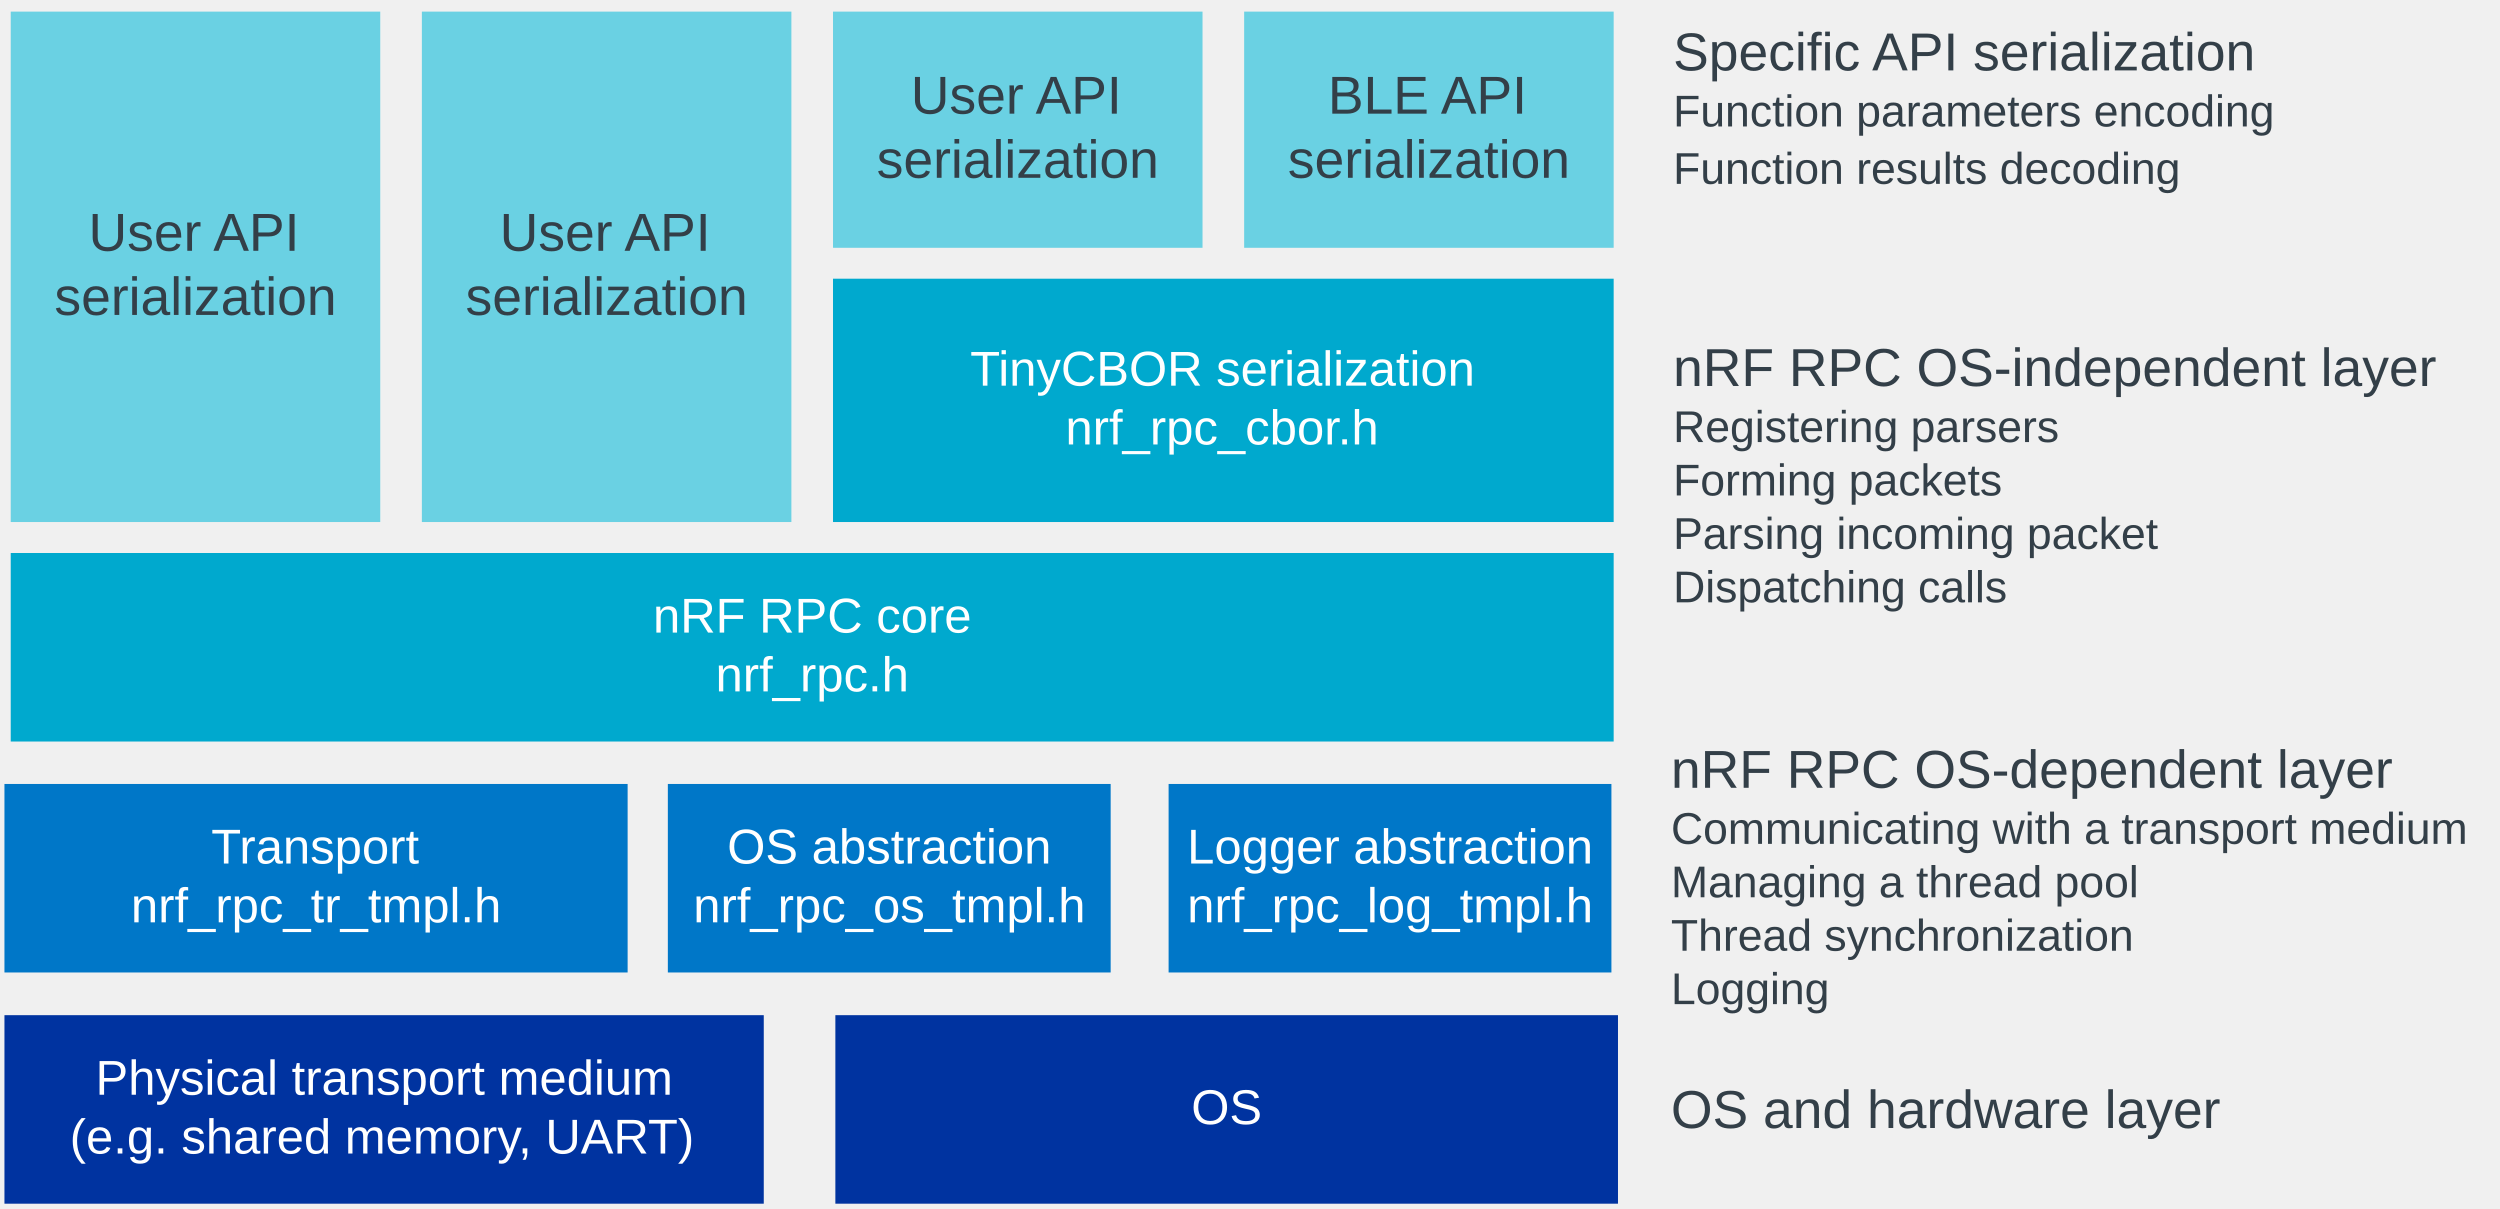
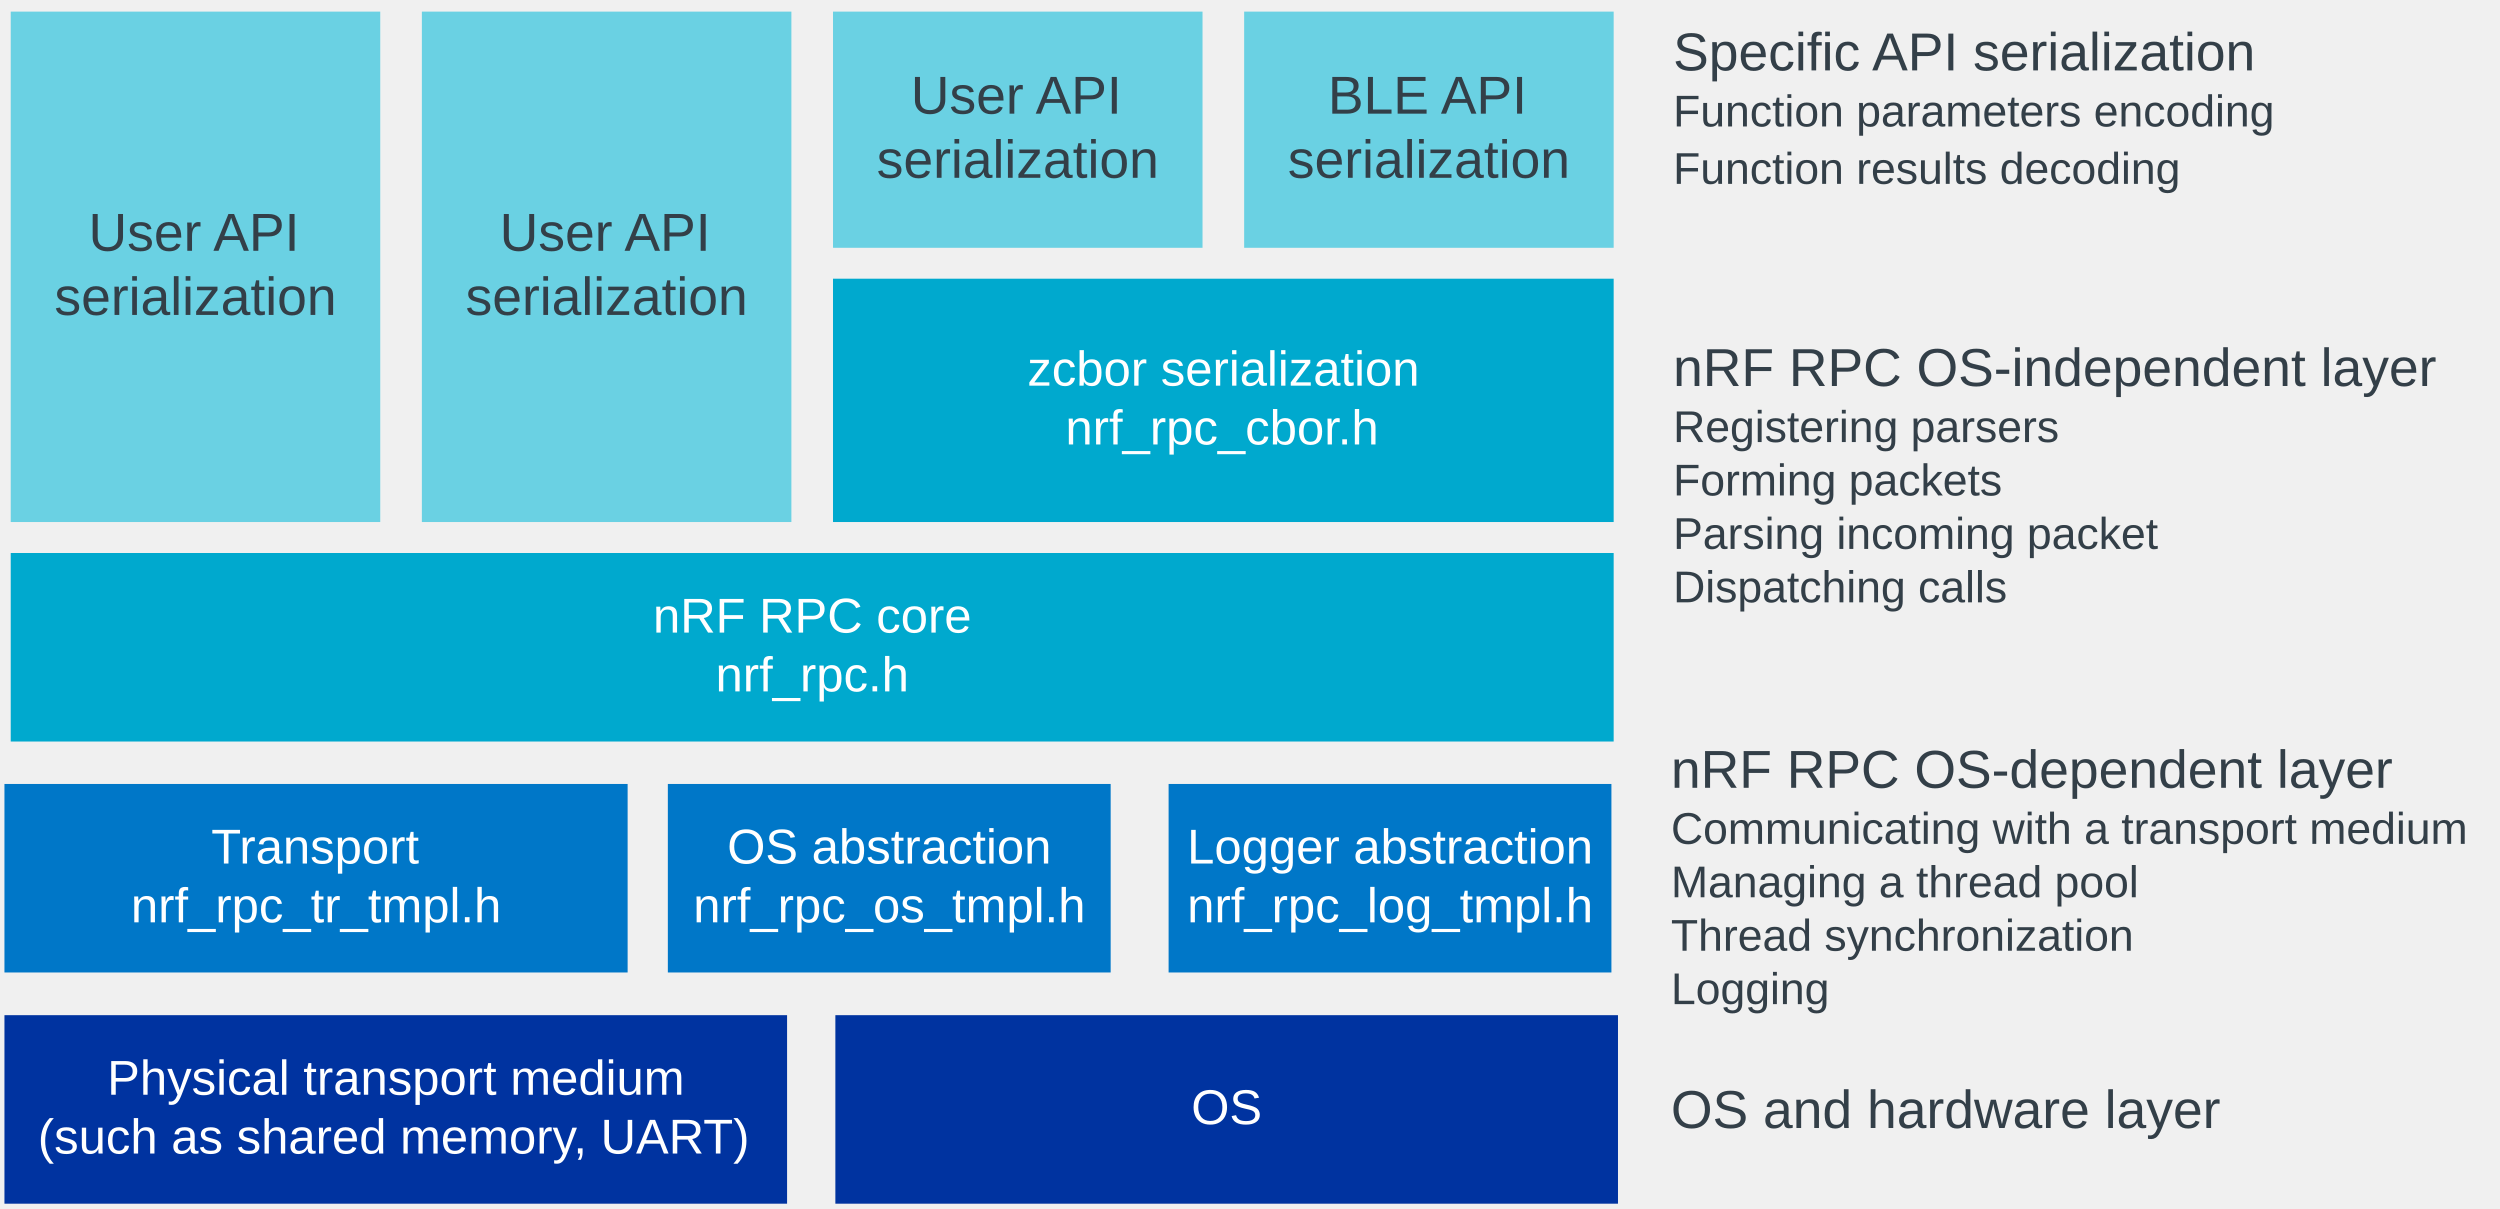
<svg xmlns="http://www.w3.org/2000/svg" width="7.797in" height="3.768in" viewBox="0 0 561.387 271.291" xml:space="preserve" color-interpolation-filters="sRGB" class="st10">
  <style type="text/css">
	
		.st1 {fill:#00a9ce;stroke:none;stroke-width:1}
		.st2 {fill:#ffffff;font-family:Arial;font-size:0.917em}
		.st3 {font-size:1em}
		.st4 {fill:none;stroke:none;stroke-width:1}
		.st5 {fill:#333f48;font-family:Arial;font-size:1em}
		.st6 {font-size:0.833em}
		.st7 {fill:#0033a0;stroke:none;stroke-width:1}
		.st8 {fill:#0077c8;stroke:none;stroke-width:1}
		.st9 {fill:#6ad1e3;stroke:none;stroke-width:1}
		.st10 {fill:none;fill-rule:evenodd;font-size:12px;overflow:visible;stroke-linecap:square;stroke-miterlimit:3}
	
	</style>
  <g>
-     <g id="shape168-1" transform="translate(2.40908,-104.782)">
-       <rect x="0" y="228.959" width="359.947" height="42.332" class="st1" />
-       <text x="144.22" y="246.83" class="st2">nRF RPC core <tspan x="158.27" dy="1.2em" class="st3">nrf_rpc.h</tspan>
-       </text>
-     </g>
-     <g id="shape174-5" transform="translate(187.056,-154.071)">
-       <rect x="0" y="216.651" width="175.3" height="54.64" class="st1" />
-       <text x="30.8" y="240.67" class="st2">TinyCBOR serialization <tspan x="52.19" dy="1.2em" class="st3">nrf_rpc_cbor.h</tspan>
-       </text>
-     </g>
-     <g id="shape175-9" transform="translate(371.703,-127.72)">
-       <rect x="0" y="199.587" width="188.684" height="71.705" class="st4" />
-       <text x="4" y="214.39" class="st5">nRF RPC OS-independent layer <tspan x="4" dy="1.26em" class="st6">Registering parsers </tspan>
-         <tspan x="4" dy="1.2em" class="st6">Forming packets </tspan>
-         <tspan x="4" dy="1.2em" class="st6">Parsing incoming packet </tspan>
-         <tspan x="4" dy="1.2em" class="st6">Dispatching calls</tspan>
-       </text>
-     </g>
-     <g id="shape179-16" transform="translate(1,-1)">
-       <rect x="0" y="228.959" width="170.506" height="42.332" class="st7" />
-       <text x="20.45" y="246.83" class="st2">Physical transport medium <tspan x="14.65" dy="1.2em" class="st3">(e.g. shared memory, UART)</tspan>
-       </text>
-     </g>
-     <g id="shape180-20" transform="translate(187.585,-1)">
-       <rect x="0" y="228.959" width="175.741" height="42.332" class="st7" />
-       <text x="79.92" y="253.43" class="st2">OS</text>
-     </g>
-     <g id="shape182-23" transform="translate(371.222,-11.536)">
-       <rect x="0" y="250.032" width="189.158" height="21.26" class="st4" />
-       <text x="4" y="264.83" class="st5">OS and hardware layer</text>
-     </g>
-     <g id="shape176-26" transform="translate(1,-52.9201)">
-       <rect x="0" y="228.959" width="139.935" height="42.332" class="st8" />
-       <text x="46.43" y="246.83" class="st2">Transport <tspan x="28.39" dy="1.2em" class="st3">nrf_rpc_tr_tmpl.h</tspan>
-       </text>
-     </g>
-     <g id="shape177-30" transform="translate(149.968,-52.9201)">
-       <rect x="0" y="228.959" width="99.436" height="42.332" class="st8" />
-       <text x="13.34" y="246.83" class="st2">OS abstraction <tspan x="5.7" dy="1.2em" class="st3">nrf_rpc_os_tmpl.h</tspan>
-       </text>
-     </g>
-     <g id="shape178-34" transform="translate(262.416,-52.9201)">
-       <rect x="0" y="228.959" width="99.436" height="42.332" class="st8" />
-       <text x="4.16" y="246.83" class="st2">Logger abstraction <tspan x="4.17" dy="1.2em" class="st3">nrf_rpc_log_tmpl.h</tspan>
-       </text>
-     </g>
-     <g id="shape181-38" transform="translate(371.222,-37.4877)">
-       <rect x="0" y="199.587" width="189.158" height="71.705" class="st4" />
-       <text x="4" y="214.39" class="st5">nRF RPC OS-dependent layer <tspan x="4" dy="1.26em" class="st6">Communicating with a transport medium </tspan>
-         <tspan x="4" dy="1.2em" class="st6">Managing a thread pool </tspan>
-         <tspan x="4" dy="1.2em" class="st6">Thread synchronization </tspan>
-         <tspan x="4" dy="1.2em" class="st6">Logging</tspan>
-       </text>
-     </g>
-     <g id="shape169-45" transform="translate(2.40908,-154.071)">
-       <rect x="0" y="156.676" width="82.977" height="114.615" class="st9" />
-       <text x="17.48" y="210.38" class="st5">User API <tspan x="9.81" dy="1.2em" class="st3">serialization</tspan>
-       </text>
-     </g>
-     <g id="shape170-49" transform="translate(94.7326,-154.071)">
-       <rect x="0" y="156.676" width="82.977" height="114.615" class="st9" />
-       <text x="17.48" y="210.38" class="st5">User API <tspan x="9.81" dy="1.2em" class="st3">serialization</tspan>
-       </text>
-     </g>
-     <g id="shape171-53" transform="translate(187.056,-215.651)">
-       <rect x="0" y="218.256" width="82.977" height="53.035" class="st9" />
-       <text x="17.48" y="241.17" class="st5">User API <tspan x="9.81" dy="1.2em" class="st3">serialization</tspan>
-       </text>
-     </g>
-     <g id="shape172-57" transform="translate(279.38,-215.651)">
-       <rect x="0" y="218.256" width="82.977" height="53.035" class="st9" />
-       <text x="18.81" y="241.17" class="st5">BLE API <tspan x="9.81" dy="1.2em" class="st3">serialization</tspan>
-       </text>
-     </g>
-     <g id="shape173-61" transform="translate(371.703,-215.651)">
-       <rect x="0" y="216.651" width="170.079" height="54.64" class="st4" />
-       <text x="4" y="231.45" class="st5">Specific API serialization <tspan x="4" dy="1.26em" class="st6">Function parameters encoding </tspan>
-         <tspan x="4" dy="1.29em" class="st6">Function results decoding</tspan>
-       </text>
+     <g id="group183-1" transform="translate(1,-1)">
+       <g id="shape168-2" transform="translate(1.40908,-103.782)">
+         <rect x="0" y="228.959" width="359.947" height="42.332" class="st1" />
+         <text x="144.22" y="246.83" class="st2">nRF RPC core <tspan x="158.27" dy="1.2em" class="st3">nrf_rpc.h</tspan>
+         </text>
+       </g>
+       <g id="shape174-6" transform="translate(186.056,-153.071)">
+         <rect x="0" y="216.651" width="175.3" height="54.64" class="st1" />
+         <text x="43.63" y="240.67" class="st2">zcbor serialization <tspan x="52.19" dy="1.2em" class="st3">nrf_rpc_cbor.h</tspan>
+         </text>
+       </g>
+       <g id="shape175-10" transform="translate(370.703,-126.72)">
+         <rect x="0" y="199.587" width="188.684" height="71.705" class="st4" />
+         <text x="4" y="214.39" class="st5">nRF RPC OS-independent layer <tspan x="4" dy="1.26em" class="st6">Registering parsers </tspan>
+           <tspan x="4" dy="1.2em" class="st6">Forming packets </tspan>
+           <tspan x="4" dy="1.2em" class="st6">Parsing incoming packet </tspan>
+           <tspan x="4" dy="1.2em" class="st6">Dispatching calls</tspan>
+         </text>
+       </g>
+       <g id="shape179-17">
+         <rect x="0" y="228.959" width="175.741" height="42.332" class="st7" />
+         <text x="23.07" y="246.83" class="st2">Physical transport medium <tspan x="7.49" dy="1.2em" class="st3">(such as shared memory, UART)</tspan>
+         </text>
+       </g>
+       <g id="shape180-21" transform="translate(186.585,0)">
+         <rect x="0" y="228.959" width="175.741" height="42.332" class="st7" />
+         <text x="79.92" y="253.43" class="st2">OS</text>
+       </g>
+       <g id="shape182-24" transform="translate(370.222,-10.536)">
+         <rect x="0" y="250.032" width="189.158" height="21.26" class="st4" />
+         <text x="4" y="264.83" class="st5">OS and hardware layer</text>
+       </g>
+       <g id="shape176-27" transform="translate(6.39488E-14,-51.9201)">
+         <rect x="0" y="228.959" width="139.935" height="42.332" class="st8" />
+         <text x="46.43" y="246.83" class="st2">Transport <tspan x="28.39" dy="1.2em" class="st3">nrf_rpc_tr_tmpl.h</tspan>
+         </text>
+       </g>
+       <g id="shape177-31" transform="translate(148.968,-51.9201)">
+         <rect x="0" y="228.959" width="99.436" height="42.332" class="st8" />
+         <text x="13.34" y="246.83" class="st2">OS abstraction <tspan x="5.7" dy="1.2em" class="st3">nrf_rpc_os_tmpl.h</tspan>
+         </text>
+       </g>
+       <g id="shape178-35" transform="translate(261.416,-51.9201)">
+         <rect x="0" y="228.959" width="99.436" height="42.332" class="st8" />
+         <text x="4.16" y="246.83" class="st2">Logger abstraction <tspan x="4.17" dy="1.2em" class="st3">nrf_rpc_log_tmpl.h</tspan>
+         </text>
+       </g>
+       <g id="shape181-39" transform="translate(370.222,-36.4877)">
+         <rect x="0" y="199.587" width="189.158" height="71.705" class="st4" />
+         <text x="4" y="214.39" class="st5">nRF RPC OS-dependent layer <tspan x="4" dy="1.26em" class="st6">Communicating with a transport medium </tspan>
+           <tspan x="4" dy="1.2em" class="st6">Managing a thread pool </tspan>
+           <tspan x="4" dy="1.2em" class="st6">Thread synchronization </tspan>
+           <tspan x="4" dy="1.2em" class="st6">Logging</tspan>
+         </text>
+       </g>
+       <g id="shape169-46" transform="translate(1.40908,-153.071)">
+         <rect x="0" y="156.676" width="82.977" height="114.615" class="st9" />
+         <text x="17.48" y="210.38" class="st5">User API <tspan x="9.81" dy="1.2em" class="st3">serialization</tspan>
+         </text>
+       </g>
+       <g id="shape170-50" transform="translate(93.7326,-153.071)">
+         <rect x="0" y="156.676" width="82.977" height="114.615" class="st9" />
+         <text x="17.48" y="210.38" class="st5">User API <tspan x="9.81" dy="1.2em" class="st3">serialization</tspan>
+         </text>
+       </g>
+       <g id="shape171-54" transform="translate(186.056,-214.651)">
+         <rect x="0" y="218.256" width="82.977" height="53.035" class="st9" />
+         <text x="17.48" y="241.17" class="st5">User API <tspan x="9.81" dy="1.2em" class="st3">serialization</tspan>
+         </text>
+       </g>
+       <g id="shape172-58" transform="translate(278.38,-214.651)">
+         <rect x="0" y="218.256" width="82.977" height="53.035" class="st9" />
+         <text x="18.81" y="241.17" class="st5">BLE API <tspan x="9.81" dy="1.2em" class="st3">serialization</tspan>
+         </text>
+       </g>
+       <g id="shape173-62" transform="translate(370.703,-214.651)">
+         <rect x="0" y="216.651" width="170.079" height="54.64" class="st4" />
+         <text x="4" y="231.45" class="st5">Specific API serialization <tspan x="4" dy="1.26em" class="st6">Function parameters encoding </tspan>
+           <tspan x="4" dy="1.29em" class="st6">Function results decoding</tspan>
+         </text>
+       </g>
    </g>
  </g>
</svg>
